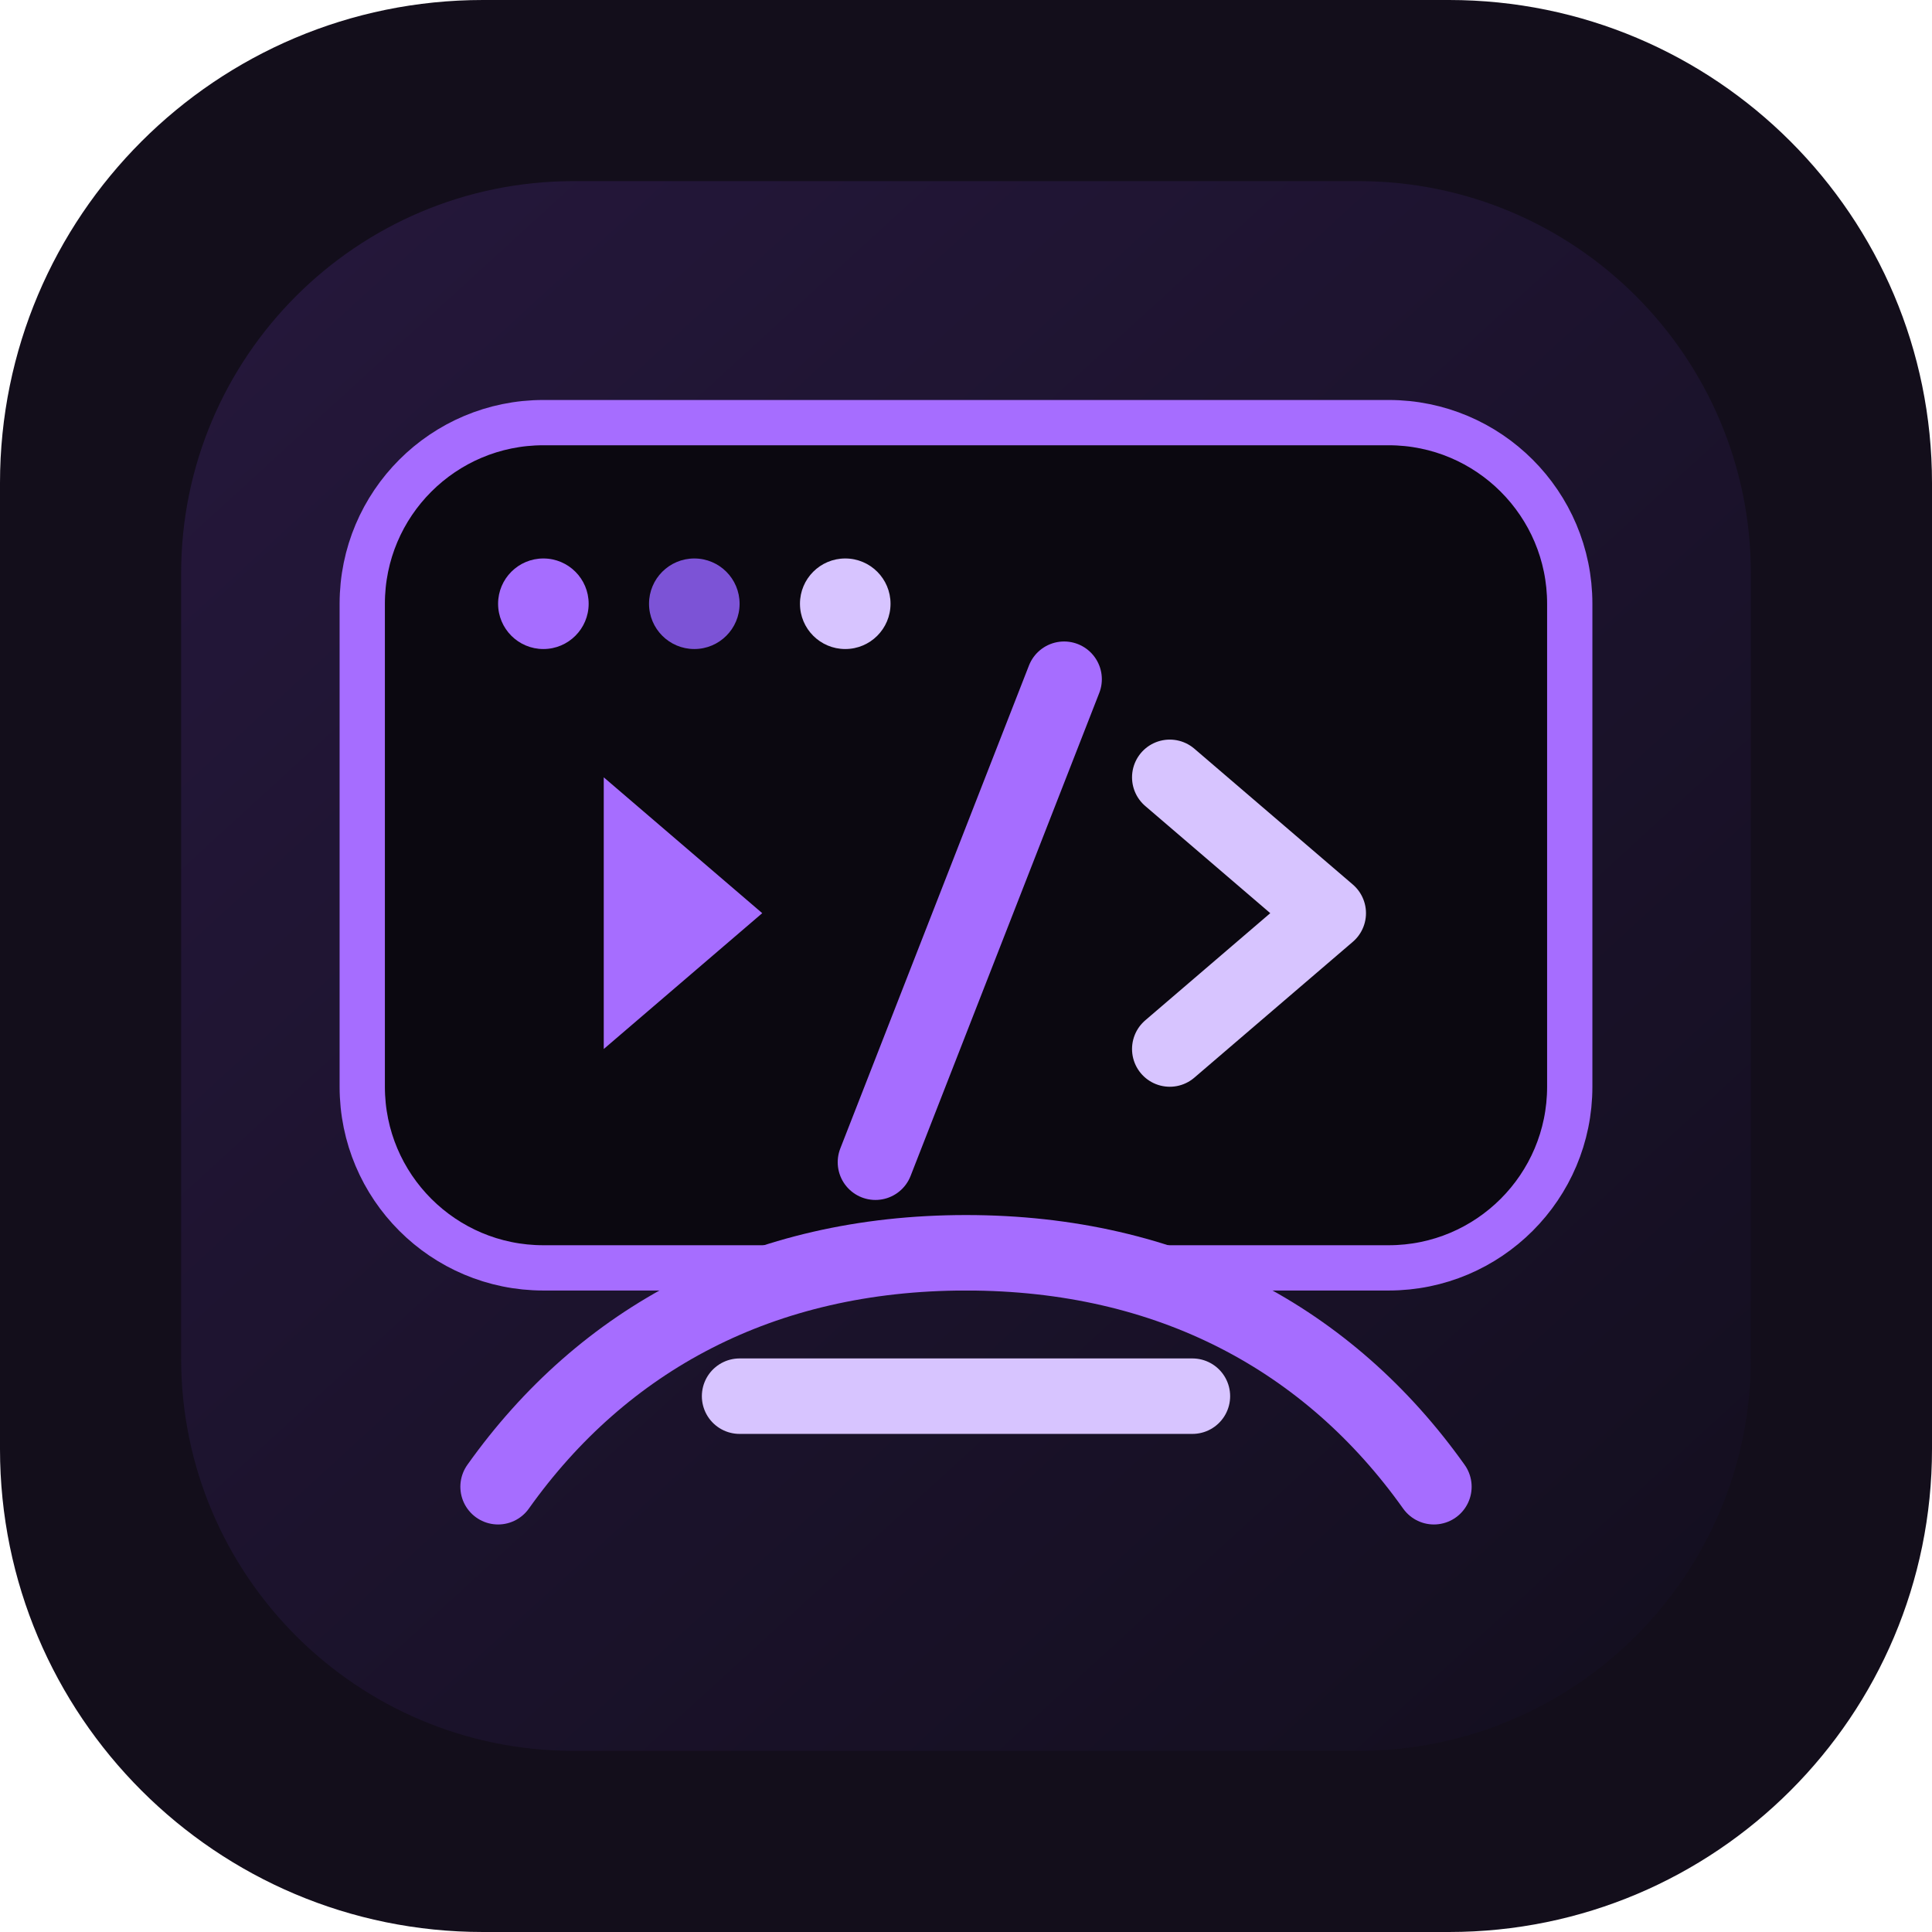
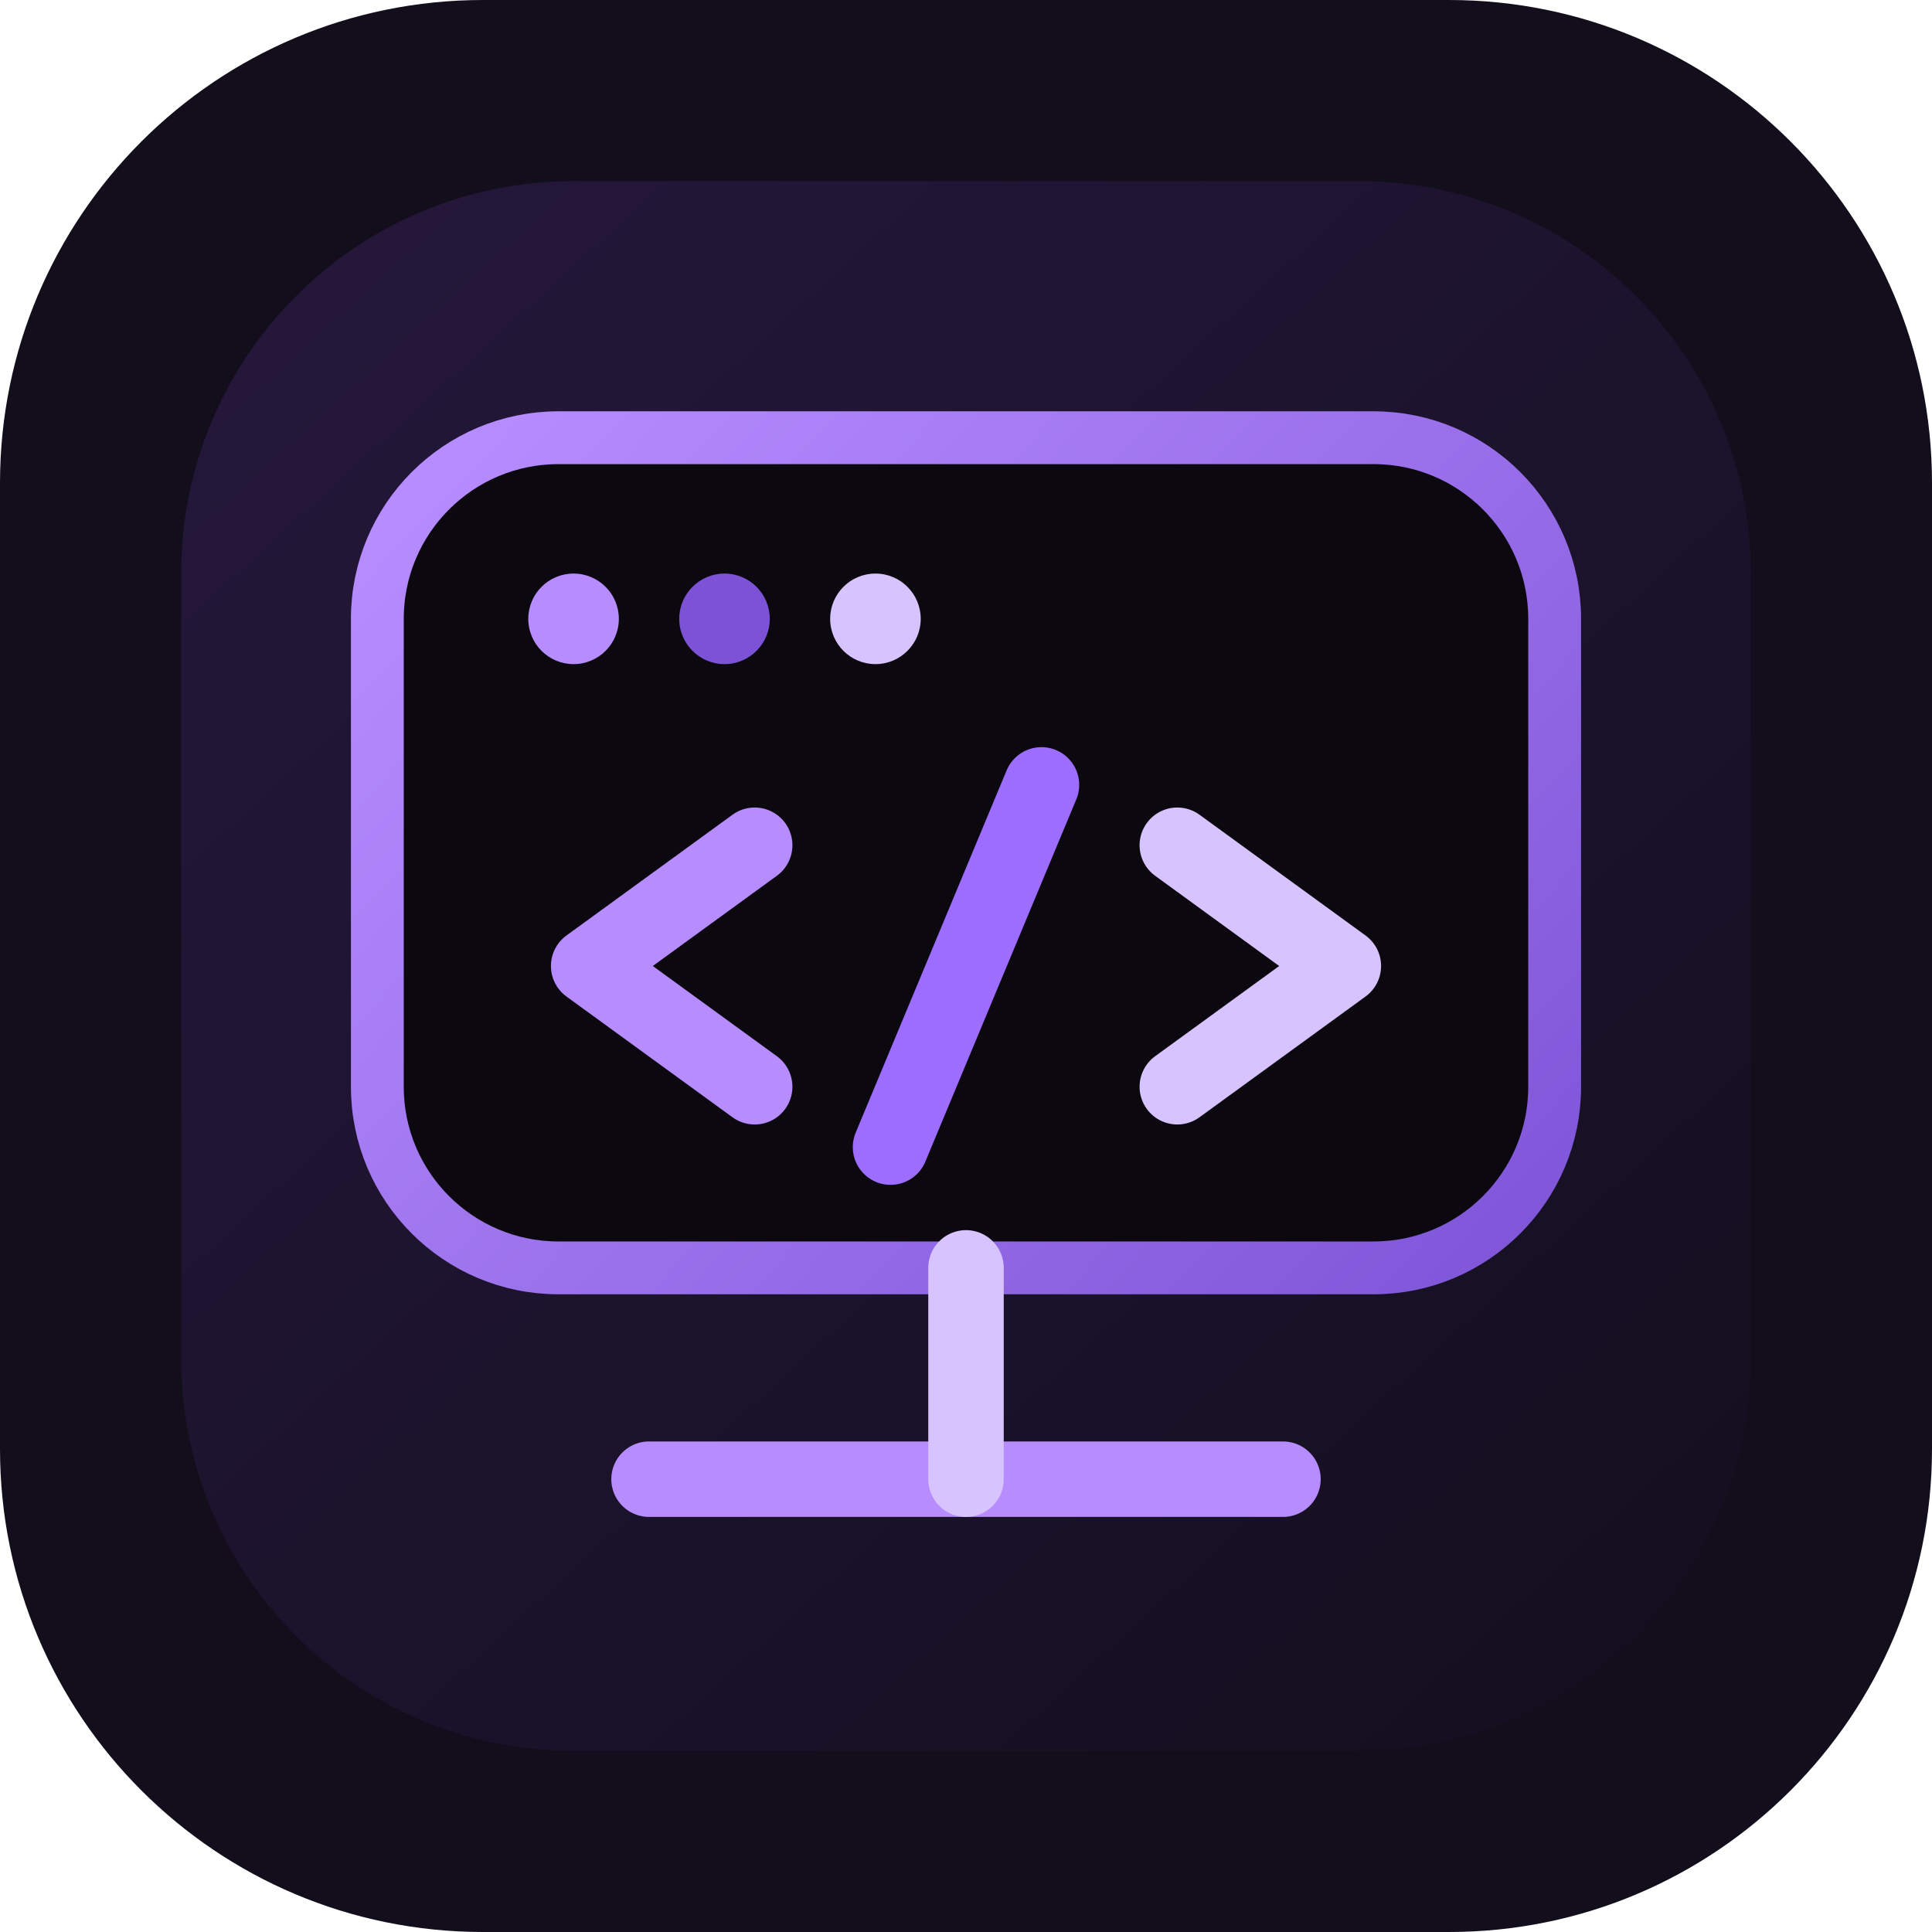
- <svg xmlns="http://www.w3.org/2000/svg" width="256" height="256" viewBox="0 0 256 256" fill="none">
-   <rect width="256" height="256" rx="64" fill="#130E1B" />
-   <rect x="24" y="24" width="208" height="208" rx="52" fill="url(#panel)" />
-   <rect x="48" y="56" width="160" height="112" rx="24" fill="#0B0810" stroke="#A66DFF" stroke-width="6" />
-   <circle cx="72" cy="80" r="6" fill="#A66DFF" />
-   <circle cx="92" cy="80" r="6" fill="#7C53D6" />
-   <circle cx="112" cy="80" r="6" fill="#D7C4FF" />
-   <path d="M101 121L80 103L80 139L101 121Z" fill="#A66DFF" />
-   <path d="M155 103L176 121L176 121L155 139" stroke="#D7C4FF" stroke-width="10" stroke-linecap="round" stroke-linejoin="round" />
-   <path d="M116 154L141 90" stroke="#A66DFF" stroke-width="10" stroke-linecap="round" />
-   <path d="M66 197C79.896 177.455 100.912 166 128 166C155.088 166 176.104 177.455 190 197" stroke="#A66DFF" stroke-width="10" stroke-linecap="round" />
-   <path d="M98 185H158" stroke="#D7C4FF" stroke-width="10" stroke-linecap="round" />
+ <svg xmlns="http://www.w3.org/2000/svg" width="256" height="256" viewBox="0 0 256 256" fill="none" role="img" aria-labelledby="title desc">
  <defs>
    <linearGradient id="panel" x1="42" y1="34" x2="214" y2="222" gradientUnits="userSpaceOnUse">
      <stop stop-color="#24173A" />
      <stop offset="1" stop-color="#140F20" />
    </linearGradient>
+     <linearGradient id="purple" x1="60" y1="58" x2="196" y2="188" gradientUnits="userSpaceOnUse">
+       <stop stop-color="#B78CFF" />
+       <stop offset="1" stop-color="#7C53D6" />
+     </linearGradient>
  </defs>
+   <rect width="256" height="256" rx="64" fill="#130E1B" />
+   <rect x="24" y="24" width="208" height="208" rx="52" fill="url(#panel)" />
+   <rect x="50" y="58" width="156" height="110" rx="24" fill="#0B0810" stroke="url(#purple)" stroke-width="7" />
+   <circle cx="76" cy="82" r="6" fill="#B78CFF" />
+   <circle cx="96" cy="82" r="6" fill="#7C53D6" />
+   <circle cx="116" cy="82" r="6" fill="#D7C4FF" />
+   <path d="M100 112L78 128L100 144" stroke="#B78CFF" stroke-width="10" stroke-linecap="round" stroke-linejoin="round" />
+   <path d="M156 112L178 128L156 144" stroke="#D7C4FF" stroke-width="10" stroke-linecap="round" stroke-linejoin="round" />
+   <path d="M118 152L138 104" stroke="#9D6DFF" stroke-width="10" stroke-linecap="round" />
+   <path d="M86 196H170" stroke="#B78CFF" stroke-width="10" stroke-linecap="round" />
+   <path d="M128 168V196" stroke="#D7C4FF" stroke-width="10" stroke-linecap="round" />
</svg>
